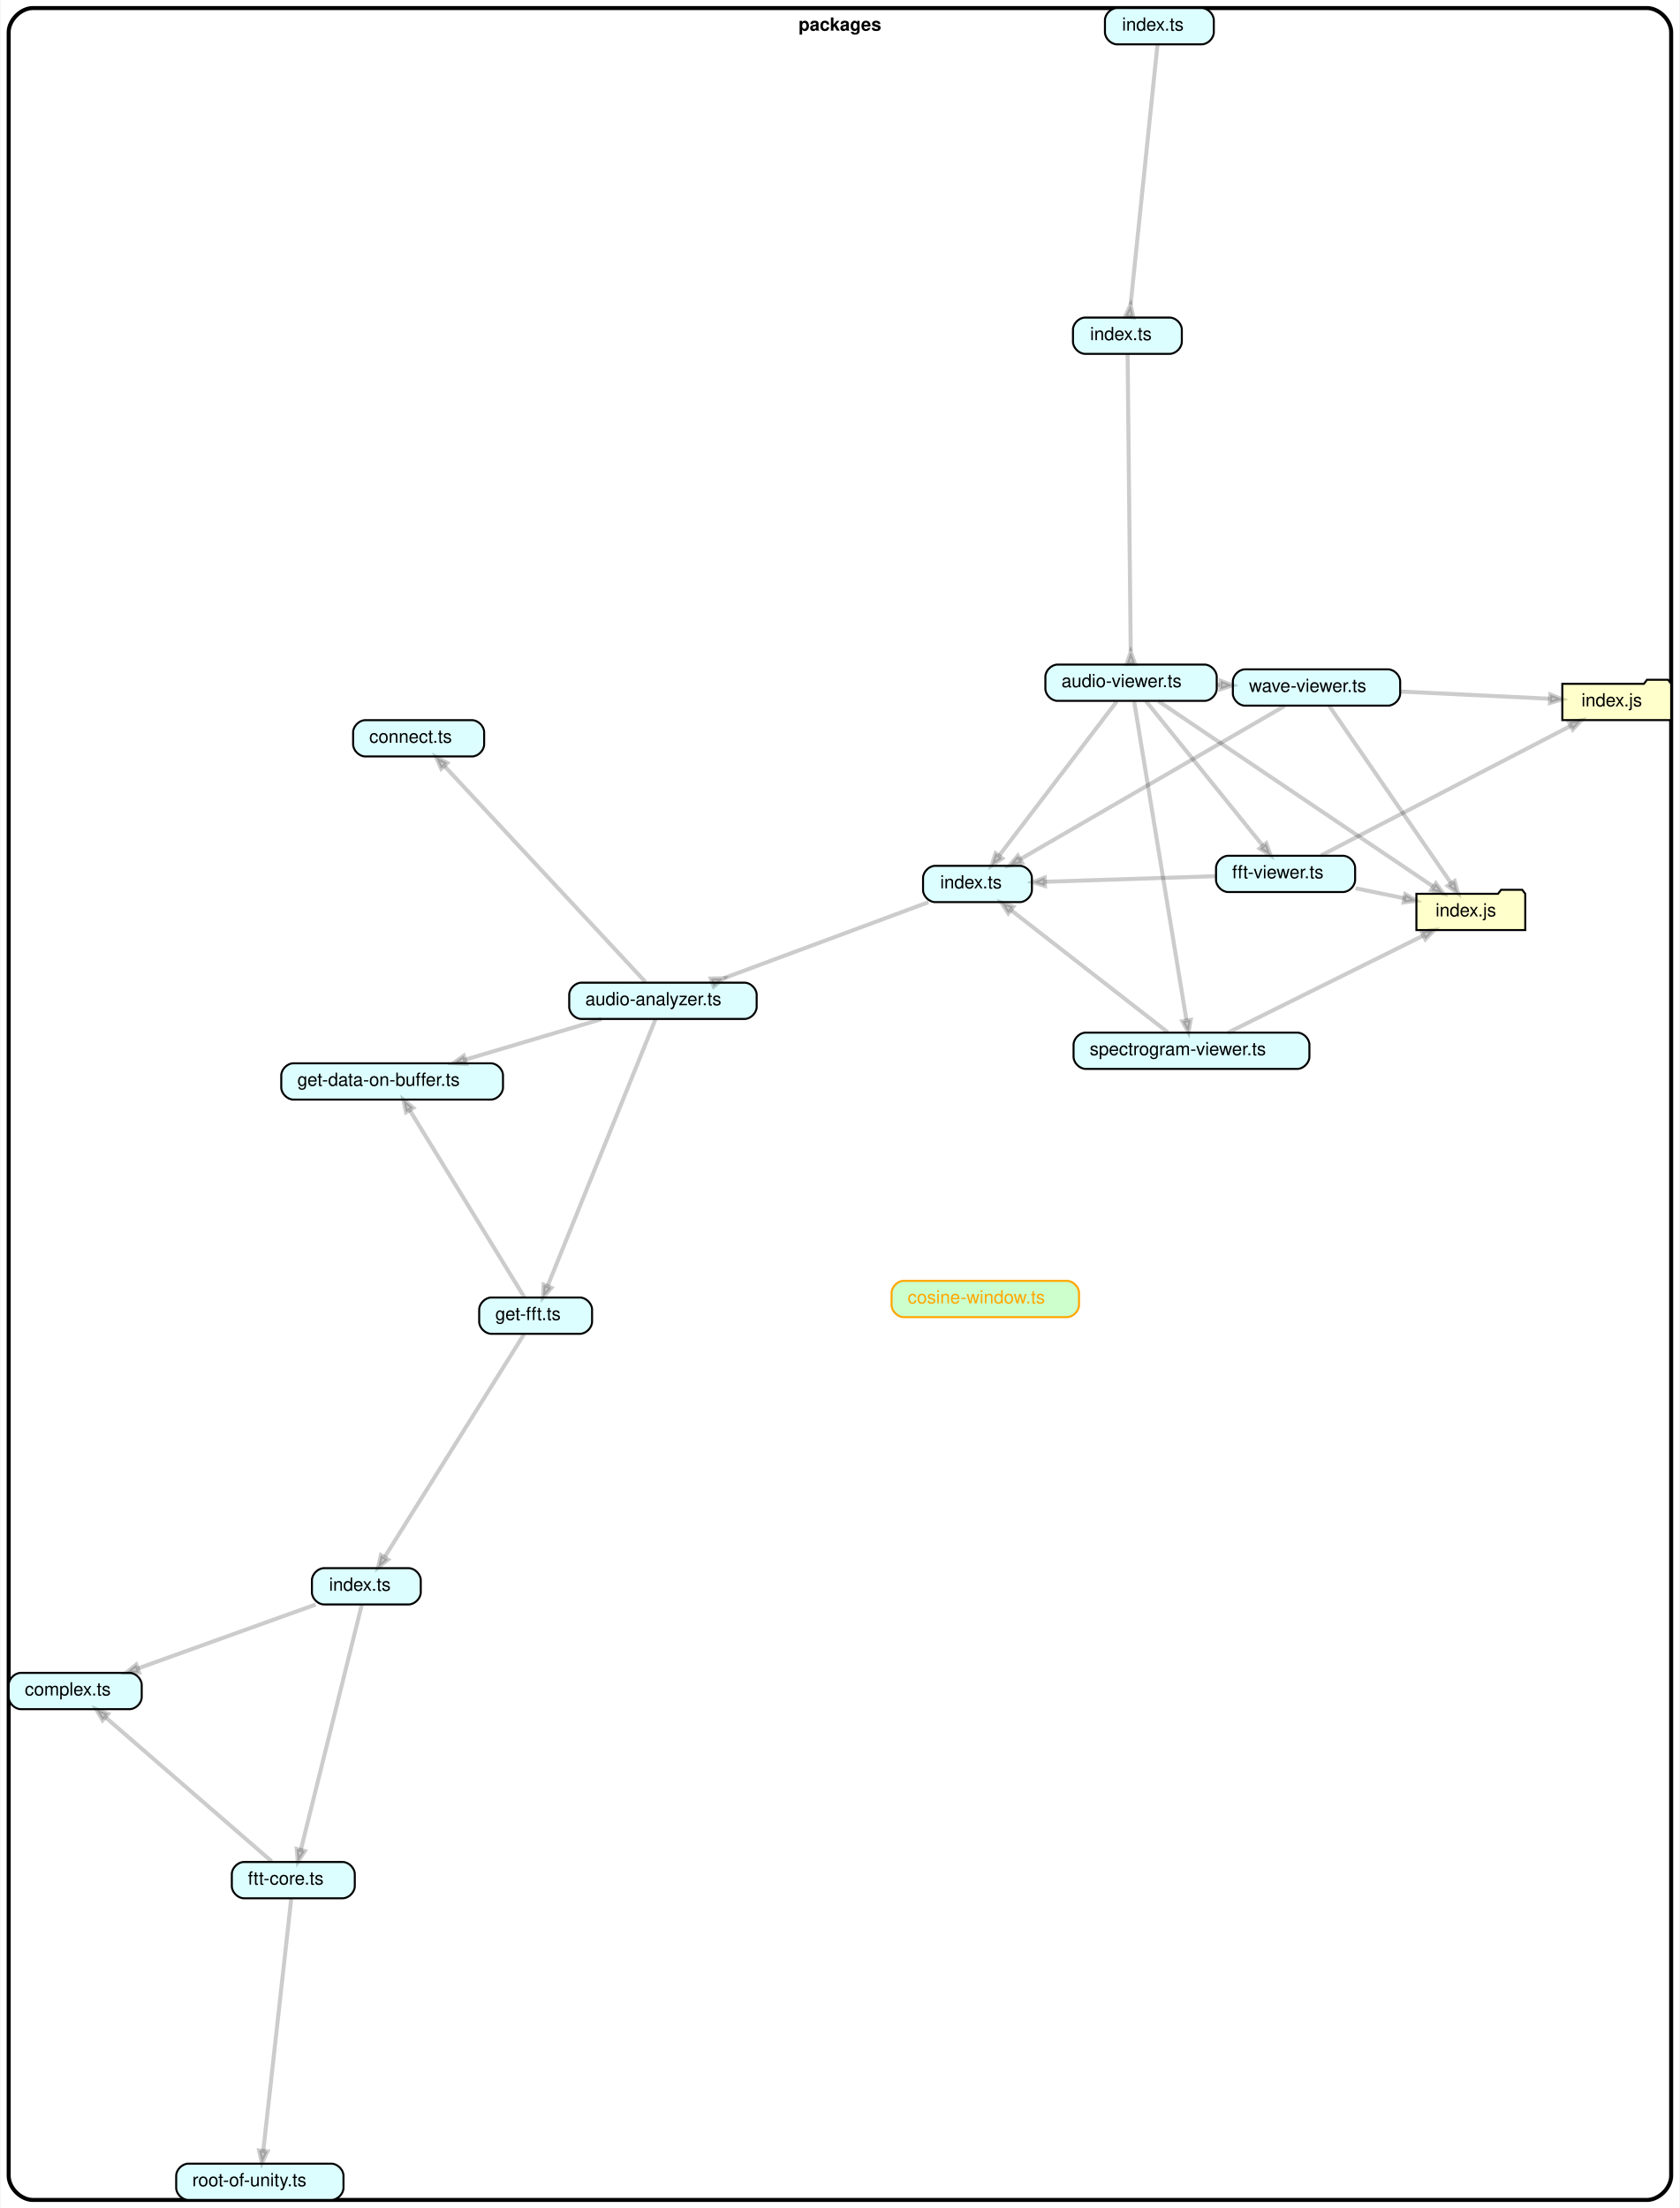
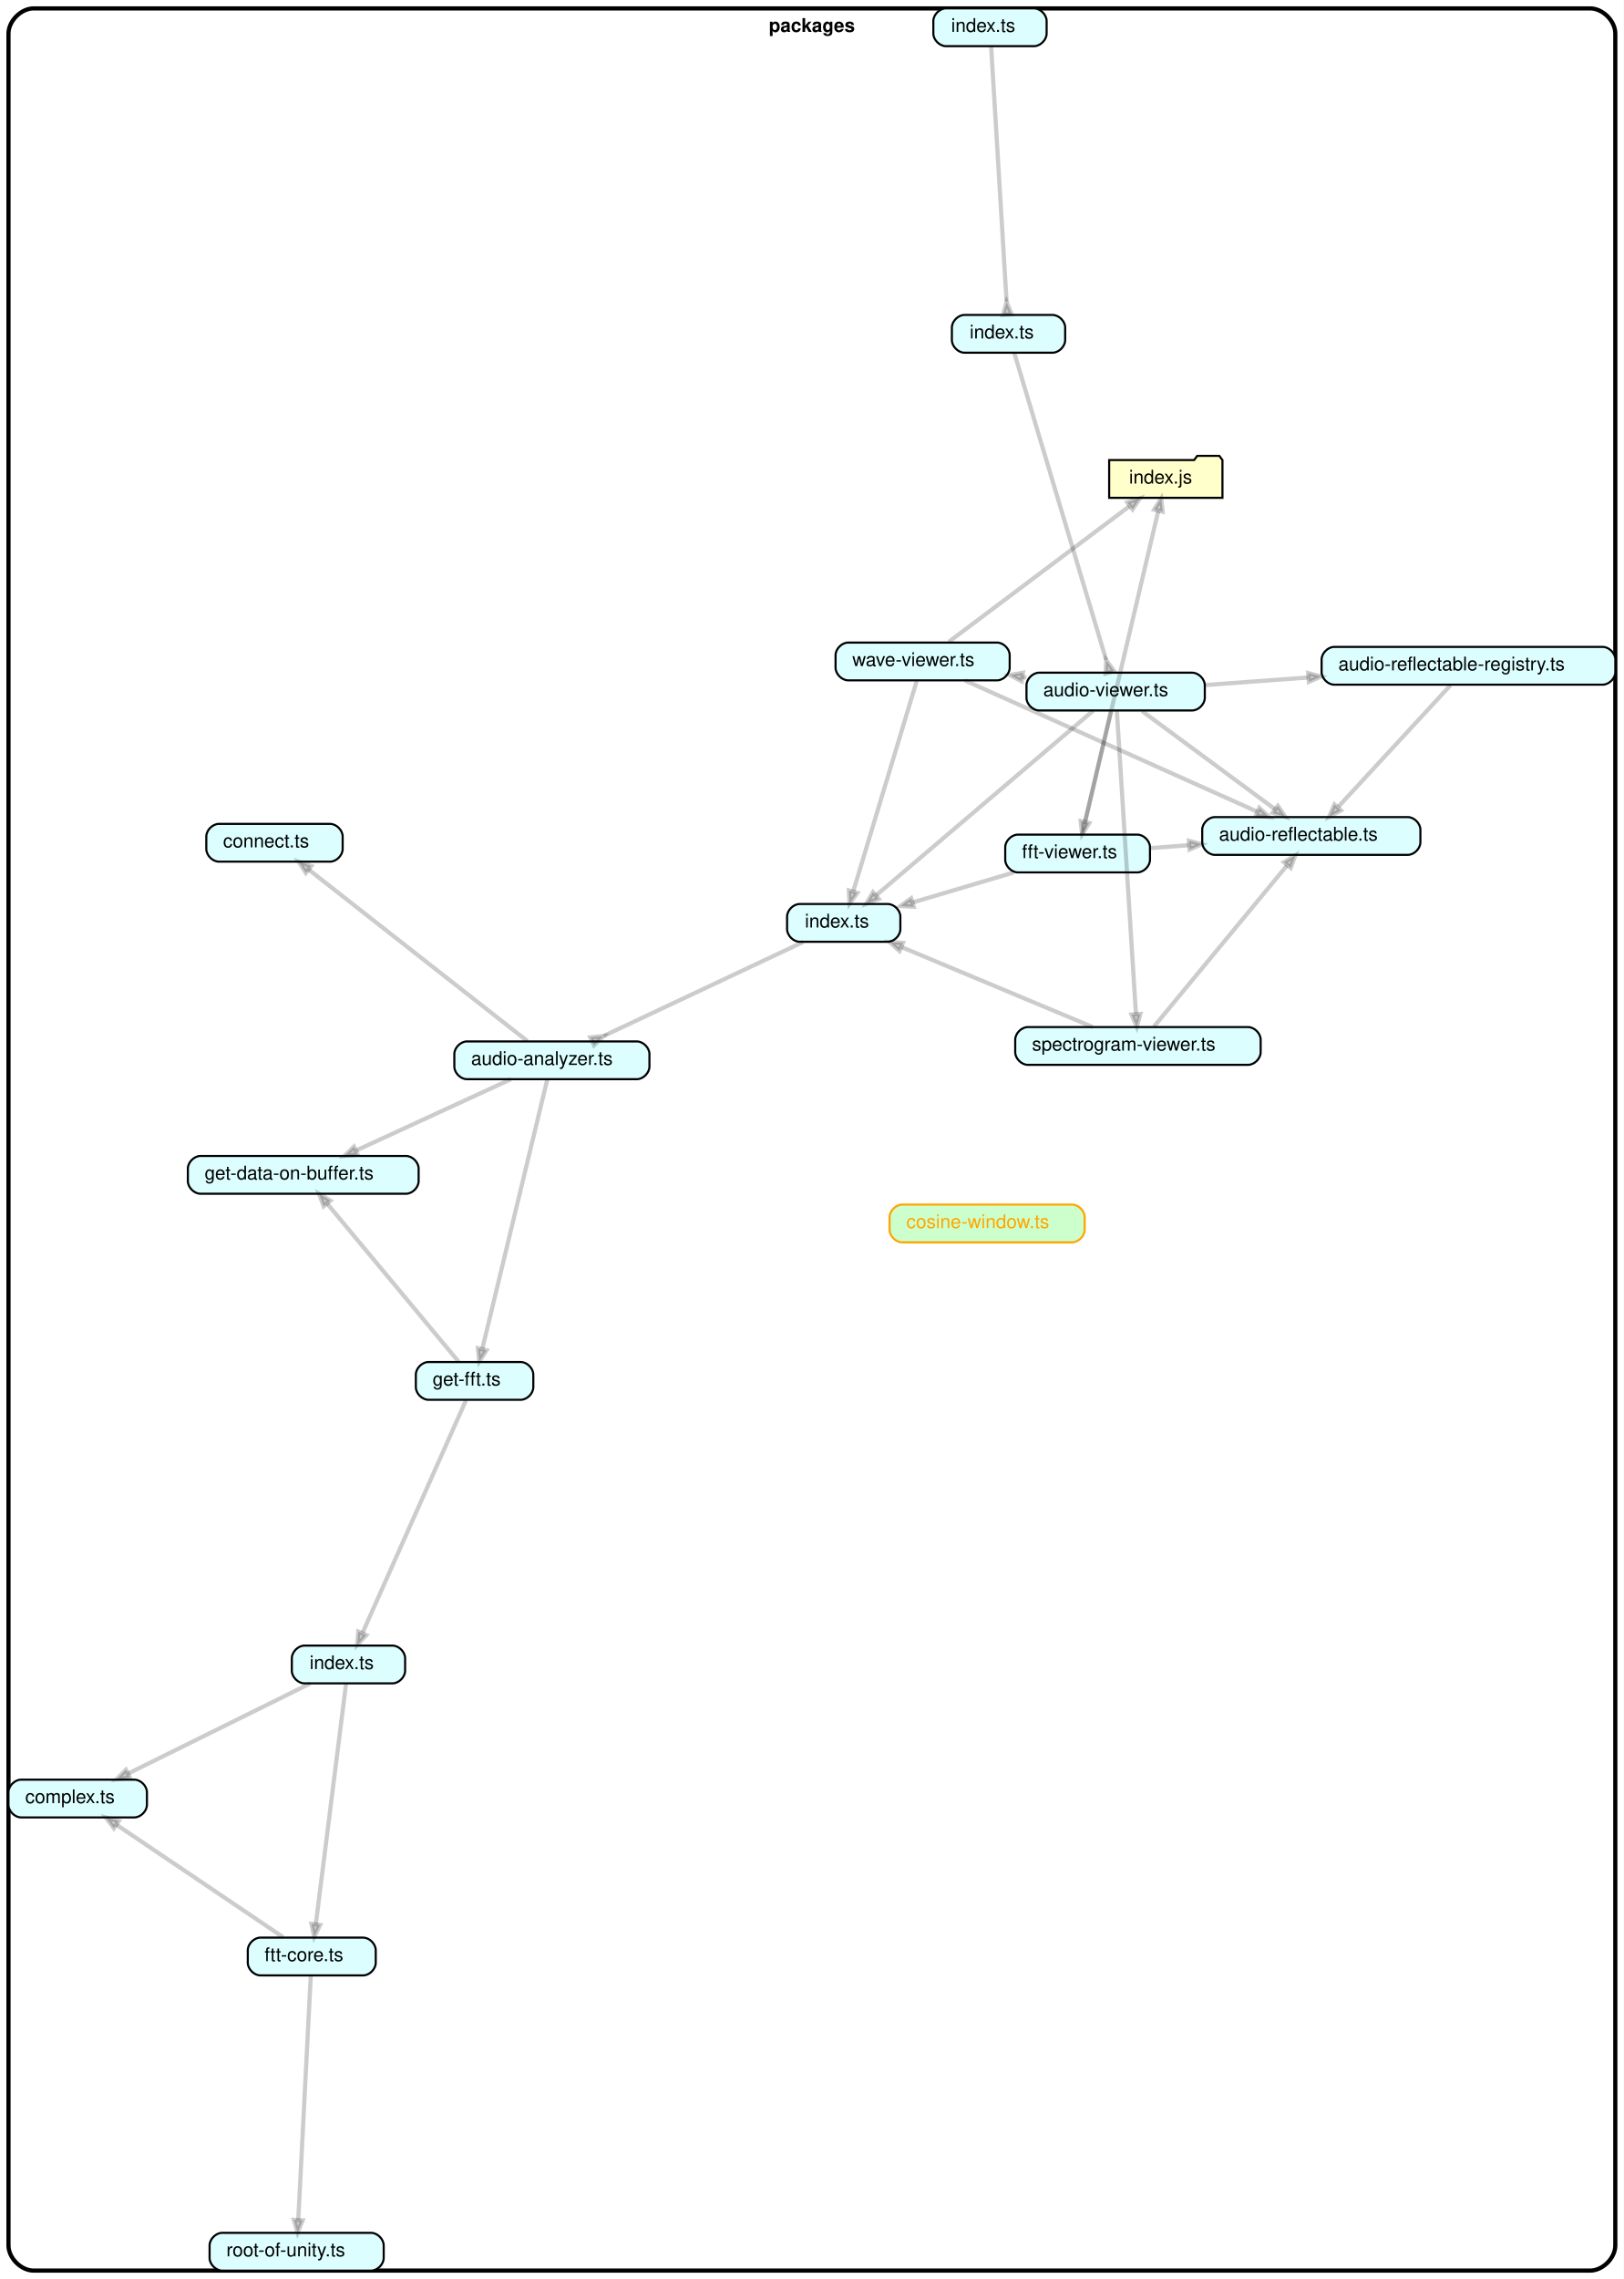
- <svg xmlns="http://www.w3.org/2000/svg" xmlns:xlink="http://www.w3.org/1999/xlink" width="833pt" height="1095pt" viewBox="0.00 0.00 832.76 1095.49">
-   <g id="graph0" class="graph" transform="scale(1 1) rotate(0) translate(4 1091.49)">
-     <polygon fill="white" stroke="transparent" points="-4,4 -4,-1091.49 828.76,-1091.49 828.76,4 -4,4" />
+ <svg xmlns="http://www.w3.org/2000/svg" xmlns:xlink="http://www.w3.org/1999/xlink" width="774pt" height="1086pt" viewBox="0.00 0.00 773.94 1086.03">
+   <g id="graph0" class="graph" transform="scale(1 1) rotate(0) translate(4 1082.03)">
+     <polygon fill="white" stroke="transparent" points="-4,4 -4,-1082.03 769.94,-1082.03 769.94,4 -4,4" />
    <g id="clust1" class="cluster">
-       <path fill="#ffffff" stroke="black" stroke-width="2" d="M12,0C12,0 812.76,0 812.76,0 818.76,0 824.76,-6 824.76,-12 824.76,-12 824.76,-1075.49 824.76,-1075.49 824.76,-1081.49 818.76,-1087.49 812.76,-1087.49 812.76,-1087.49 12,-1087.49 12,-1087.49 6,-1087.49 0,-1081.49 0,-1075.49 0,-1075.49 0,-12 0,-12 0,-6 6,0 12,0" />
-       <text text-anchor="middle" x="412.38" y="-1076.29" font-family="Helvetica,sans-Serif" font-weight="bold" font-size="9.00">packages</text>
+       <path fill="#ffffff" stroke="black" stroke-width="2" d="M12,0C12,0 753.94,0 753.94,0 759.94,0 765.94,-6 765.94,-12 765.94,-12 765.94,-1066.03 765.94,-1066.03 765.94,-1072.03 759.94,-1078.03 753.94,-1078.03 753.94,-1078.03 12,-1078.03 12,-1078.03 6,-1078.03 0,-1072.03 0,-1066.03 0,-1066.03 0,-12 0,-12 0,-6 6,0 12,0" />
+       <text text-anchor="middle" x="382.97" y="-1066.83" font-family="Helvetica,sans-Serif" font-weight="bold" font-size="9.00">packages</text>
    </g>
    <g id="node1" class="node">
      <g id="a_node1">
        <a xlink:href="packages/UI/spectrogram/index.ts" xlink:title="index.ts">
-           <path fill="#ddfeff" stroke="black" d="M591.86,-1087.49C591.86,-1087.49 549.86,-1087.49 549.86,-1087.49 546.86,-1087.49 543.86,-1084.49 543.86,-1081.49 543.86,-1081.49 543.86,-1075.49 543.86,-1075.49 543.86,-1072.49 546.86,-1069.49 549.86,-1069.49 549.86,-1069.49 591.86,-1069.49 591.86,-1069.49 594.86,-1069.49 597.86,-1072.49 597.86,-1075.49 597.86,-1075.49 597.86,-1081.49 597.86,-1081.49 597.86,-1084.49 594.86,-1087.49 591.86,-1087.49" />
-           <text text-anchor="start" x="552.36" y="-1076.29" font-family="Helvetica,sans-Serif" font-size="9.00">index.ts</text>
+           <path fill="#ddfeff" stroke="black" d="M488.86,-1078.03C488.86,-1078.03 446.86,-1078.03 446.86,-1078.03 443.86,-1078.03 440.86,-1075.03 440.86,-1072.03 440.86,-1072.03 440.86,-1066.03 440.86,-1066.03 440.86,-1063.03 443.86,-1060.03 446.86,-1060.03 446.86,-1060.03 488.86,-1060.03 488.86,-1060.03 491.86,-1060.03 494.86,-1063.03 494.86,-1066.03 494.86,-1066.03 494.86,-1072.03 494.86,-1072.03 494.86,-1075.03 491.86,-1078.03 488.86,-1078.03" />
+           <text text-anchor="start" x="449.36" y="-1066.83" font-family="Helvetica,sans-Serif" font-size="9.00">index.ts</text>
        </a>
      </g>
    </g>
    <g id="node2" class="node">
      <g id="a_node2">
        <a xlink:href="packages/UI/spectrogram/src/index.ts" xlink:title="index.ts">
-           <path fill="#ddfeff" stroke="black" d="M576,-933.93C576,-933.93 534,-933.93 534,-933.93 531,-933.93 528,-930.93 528,-927.93 528,-927.93 528,-921.93 528,-921.93 528,-918.93 531,-915.93 534,-915.93 534,-915.93 576,-915.93 576,-915.93 579,-915.93 582,-918.93 582,-921.93 582,-921.93 582,-927.93 582,-927.93 582,-930.93 579,-933.93 576,-933.93" />
-           <text text-anchor="start" x="536.5" y="-922.73" font-family="Helvetica,sans-Serif" font-size="9.00">index.ts</text>
+           <path fill="#ddfeff" stroke="black" d="M497.7,-931.95C497.7,-931.95 455.7,-931.95 455.7,-931.95 452.7,-931.95 449.7,-928.95 449.7,-925.95 449.7,-925.95 449.7,-919.95 449.7,-919.95 449.7,-916.95 452.7,-913.95 455.7,-913.95 455.7,-913.95 497.7,-913.95 497.7,-913.95 500.7,-913.95 503.7,-916.95 503.7,-919.95 503.7,-919.95 503.7,-925.95 503.7,-925.95 503.7,-928.95 500.7,-931.95 497.7,-931.95" />
+           <text text-anchor="start" x="458.2" y="-920.75" font-family="Helvetica,sans-Serif" font-size="9.00">index.ts</text>
        </a>
      </g>
    </g>
    <g id="edge1" class="edge">
-       <path fill="none" stroke="#000000" stroke-width="2" stroke-opacity="0.2" d="M569.92,-1069.35C567.29,-1043.91 559.87,-972.11 556.59,-940.35" />
-       <polygon fill="#000000" fill-opacity="0.2" stroke="#000000" stroke-width="2" stroke-opacity="0.2" points="558.05,-934 556.58,-940.19 553.87,-934.43 558.05,-934" />
+       <path fill="none" stroke="#000000" stroke-width="2" stroke-opacity="0.2" d="M468.41,-1059.89C469.89,-1035.5 473.94,-968.67 475.77,-938.31" />
+       <polygon fill="#000000" fill-opacity="0.2" stroke="#000000" stroke-width="2" stroke-opacity="0.2" points="478.25,-932.21 475.79,-938.08 474.05,-931.96 478.25,-932.21" />
    </g>
    <g id="node10" class="node">
      <g id="a_node10">
        <a xlink:href="packages/UI/spectrogram/src/audio-viewer.ts" xlink:title="audio-viewer.ts">
-           <path fill="#ddfeff" stroke="black" d="M593.31,-761.76C593.31,-761.76 520.31,-761.76 520.31,-761.76 517.31,-761.76 514.31,-758.76 514.31,-755.76 514.31,-755.76 514.31,-749.76 514.31,-749.76 514.31,-746.76 517.31,-743.76 520.31,-743.76 520.31,-743.76 593.31,-743.76 593.31,-743.76 596.31,-743.76 599.31,-746.76 599.31,-749.76 599.31,-749.76 599.31,-755.76 599.31,-755.76 599.31,-758.76 596.31,-761.76 593.31,-761.76" />
-           <text text-anchor="start" x="522.31" y="-750.56" font-family="Helvetica,sans-Serif" font-size="9.00">audio-viewer.ts</text>
-         </a>
-       </g>
-     </g>
-     <g id="edge16" class="edge">
-       <path fill="none" stroke="#000000" stroke-width="2" stroke-opacity="0.2" d="M555.1,-915.67C555.39,-887.64 556.28,-803.49 556.65,-768.4" />
-       <polygon fill="#000000" fill-opacity="0.2" stroke="#000000" stroke-width="2" stroke-opacity="0.2" points="558.82,-762.08 556.65,-768.06 554.62,-762.04 558.82,-762.08" />
+           <path fill="#ddfeff" stroke="black" d="M564.26,-761.47C564.26,-761.47 491.26,-761.47 491.26,-761.47 488.26,-761.47 485.26,-758.47 485.26,-755.47 485.26,-755.47 485.26,-749.47 485.26,-749.47 485.26,-746.47 488.26,-743.47 491.26,-743.47 491.26,-743.47 564.26,-743.47 564.26,-743.47 567.26,-743.47 570.26,-746.47 570.26,-749.47 570.26,-749.47 570.26,-755.47 570.26,-755.47 570.26,-758.47 567.26,-761.47 564.26,-761.47" />
+           <text text-anchor="start" x="493.26" y="-750.27" font-family="Helvetica,sans-Serif" font-size="9.00">audio-viewer.ts</text>
+         </a>
+       </g>
+     </g>
+     <g id="edge17" class="edge">
+       <path fill="none" stroke="#000000" stroke-width="2" stroke-opacity="0.2" d="M479.45,-913.79C487.79,-885.92 512.92,-802.01 523.25,-767.52" />
+       <polygon fill="#000000" fill-opacity="0.2" stroke="#000000" stroke-width="2" stroke-opacity="0.2" points="527.01,-762.28 523.28,-767.43 522.99,-761.08 527.01,-762.28" />
    </g>
    <g id="node3" class="node">
      <g id="a_node3">
        <a xlink:href="packages/UI/spectrogram/src/audio-analyzer/audio-analyzer.ts" xlink:title="audio-analyzer.ts">
-           <path fill="#ddfeff" stroke="black" d="M365.08,-603.94C365.08,-603.94 284.08,-603.94 284.08,-603.94 281.08,-603.94 278.08,-600.94 278.08,-597.94 278.08,-597.94 278.08,-591.94 278.08,-591.94 278.08,-588.94 281.08,-585.94 284.08,-585.94 284.08,-585.94 365.08,-585.94 365.08,-585.94 368.08,-585.94 371.08,-588.94 371.08,-591.94 371.08,-591.94 371.08,-597.94 371.08,-597.94 371.08,-600.94 368.08,-603.94 365.08,-603.94" />
-           <text text-anchor="start" x="286.08" y="-592.74" font-family="Helvetica,sans-Serif" font-size="9.00">audio-analyzer.ts</text>
+           <path fill="#ddfeff" stroke="black" d="M299.53,-585.75C299.53,-585.75 218.53,-585.75 218.53,-585.75 215.53,-585.75 212.53,-582.75 212.53,-579.75 212.53,-579.75 212.53,-573.75 212.53,-573.75 212.53,-570.75 215.53,-567.75 218.53,-567.75 218.53,-567.75 299.53,-567.75 299.53,-567.75 302.53,-567.75 305.53,-570.75 305.53,-573.75 305.53,-573.75 305.53,-579.75 305.53,-579.75 305.53,-582.75 302.53,-585.75 299.53,-585.75" />
+           <text text-anchor="start" x="220.53" y="-574.55" font-family="Helvetica,sans-Serif" font-size="9.00">audio-analyzer.ts</text>
        </a>
      </g>
    </g>
    <g id="node4" class="node">
      <g id="a_node4">
        <a xlink:href="packages/UI/spectrogram/src/audio-analyzer/connect.ts" xlink:title="connect.ts">
-           <path fill="#ddfeff" stroke="black" d="M229.88,-734.18C229.88,-734.18 176.88,-734.18 176.88,-734.18 173.88,-734.18 170.88,-731.18 170.88,-728.18 170.88,-728.18 170.88,-722.18 170.88,-722.18 170.88,-719.18 173.88,-716.18 176.88,-716.18 176.88,-716.18 229.88,-716.18 229.88,-716.18 232.88,-716.18 235.88,-719.18 235.88,-722.18 235.88,-722.18 235.88,-728.18 235.88,-728.18 235.88,-731.18 232.88,-734.18 229.88,-734.18" />
-           <text text-anchor="start" x="178.88" y="-722.98" font-family="Helvetica,sans-Serif" font-size="9.00">connect.ts</text>
+           <path fill="#ddfeff" stroke="black" d="M153.3,-689.42C153.3,-689.42 100.3,-689.42 100.3,-689.42 97.3,-689.42 94.3,-686.42 94.3,-683.42 94.3,-683.42 94.3,-677.42 94.3,-677.42 94.3,-674.42 97.3,-671.42 100.3,-671.42 100.3,-671.42 153.3,-671.42 153.3,-671.42 156.3,-671.42 159.3,-674.42 159.3,-677.42 159.3,-677.42 159.3,-683.42 159.3,-683.42 159.3,-686.42 156.3,-689.42 153.3,-689.42" />
+           <text text-anchor="start" x="102.3" y="-678.22" font-family="Helvetica,sans-Serif" font-size="9.00">connect.ts</text>
        </a>
      </g>
    </g>
    <g id="edge2" class="edge">
-       <path fill="none" stroke="#000000" stroke-width="2" stroke-opacity="0.2" d="M315.87,-604.31C294.81,-626.93 241.11,-684.64 216.3,-711.3" />
-       <polygon fill="#000000" fill-opacity="0.2" stroke="#000000" stroke-width="2" stroke-opacity="0.2" points="214.57,-710.08 212.02,-715.9 217.64,-712.94 214.57,-710.08" />
+       <path fill="none" stroke="#000000" stroke-width="2" stroke-opacity="0.2" d="M247.3,-585.95C223.61,-604.51 170.06,-646.5 143.04,-667.69" />
+       <polygon fill="#000000" fill-opacity="0.2" stroke="#000000" stroke-width="2" stroke-opacity="0.2" points="141.74,-666.04 138.32,-671.39 144.34,-669.34 141.74,-666.04" />
    </g>
    <g id="node5" class="node">
      <g id="a_node5">
        <a xlink:href="packages/UI/spectrogram/src/audio-analyzer/get-data-on-buffer.ts" xlink:title="get-data-on-buffer.ts">
-           <path fill="#ddfeff" stroke="black" d="M239.23,-563.94C239.23,-563.94 141.23,-563.94 141.23,-563.94 138.23,-563.94 135.23,-560.94 135.23,-557.94 135.23,-557.94 135.23,-551.94 135.23,-551.94 135.23,-548.94 138.23,-545.94 141.23,-545.94 141.23,-545.94 239.23,-545.94 239.23,-545.94 242.23,-545.94 245.23,-548.94 245.23,-551.94 245.23,-551.94 245.23,-557.94 245.23,-557.94 245.23,-560.94 242.23,-563.94 239.23,-563.94" />
-           <text text-anchor="start" x="143.23" y="-552.74" font-family="Helvetica,sans-Serif" font-size="9.00">get-data-on-buffer.ts</text>
+           <path fill="#ddfeff" stroke="black" d="M189.51,-531.17C189.51,-531.17 91.51,-531.17 91.51,-531.17 88.51,-531.17 85.51,-528.17 85.51,-525.17 85.51,-525.17 85.51,-519.17 85.51,-519.17 85.51,-516.17 88.51,-513.17 91.51,-513.17 91.51,-513.17 189.51,-513.17 189.51,-513.17 192.51,-513.17 195.51,-516.17 195.51,-519.17 195.51,-519.17 195.51,-525.17 195.51,-525.17 195.51,-528.17 192.51,-531.17 189.51,-531.17" />
+           <text text-anchor="start" x="93.51" y="-519.97" font-family="Helvetica,sans-Serif" font-size="9.00">get-data-on-buffer.ts</text>
        </a>
      </g>
    </g>
    <g id="edge3" class="edge">
-       <path fill="none" stroke="#000000" stroke-width="2" stroke-opacity="0.2" d="M294.1,-585.86C274,-579.88 247.58,-572.01 226.41,-565.71" />
-       <polygon fill="#000000" fill-opacity="0.2" stroke="#000000" stroke-width="2" stroke-opacity="0.2" points="226.94,-563.68 220.59,-563.98 225.74,-567.7 226.94,-563.68" />
+       <path fill="none" stroke="#000000" stroke-width="2" stroke-opacity="0.2" d="M239.46,-567.73C219.3,-558.45 187.8,-543.95 165.77,-533.8" />
+       <polygon fill="#000000" fill-opacity="0.2" stroke="#000000" stroke-width="2" stroke-opacity="0.2" points="166.44,-531.8 160.11,-531.2 164.68,-535.61 166.44,-531.8" />
    </g>
    <g id="node6" class="node">
      <g id="a_node6">
        <a xlink:href="packages/UI/spectrogram/src/audio-analyzer/get-fft.ts" xlink:title="get-fft.ts">
-           <path fill="#ddfeff" stroke="black" d="M283.42,-447.73C283.42,-447.73 239.42,-447.73 239.42,-447.73 236.42,-447.73 233.42,-444.73 233.42,-441.73 233.42,-441.73 233.42,-435.73 233.42,-435.73 233.42,-432.73 236.42,-429.73 239.42,-429.73 239.42,-429.73 283.42,-429.73 283.42,-429.73 286.42,-429.73 289.42,-432.73 289.42,-435.73 289.42,-435.73 289.42,-441.73 289.42,-441.73 289.42,-444.73 286.42,-447.73 283.42,-447.73" />
-           <text text-anchor="start" x="241.42" y="-436.53" font-family="Helvetica,sans-Serif" font-size="9.00">get-fft.ts</text>
+           <path fill="#ddfeff" stroke="black" d="M244.18,-432.98C244.18,-432.98 200.18,-432.98 200.18,-432.98 197.18,-432.98 194.18,-429.98 194.18,-426.98 194.18,-426.98 194.18,-420.98 194.18,-420.98 194.18,-417.98 197.18,-414.98 200.18,-414.98 200.18,-414.98 244.18,-414.98 244.18,-414.98 247.18,-414.98 250.18,-417.98 250.18,-420.98 250.18,-420.98 250.18,-426.98 250.18,-426.98 250.18,-429.98 247.18,-432.98 244.18,-432.98" />
+           <text text-anchor="start" x="202.18" y="-421.78" font-family="Helvetica,sans-Serif" font-size="9.00">get-fft.ts</text>
        </a>
      </g>
    </g>
    <g id="edge4" class="edge">
-       <path fill="none" stroke="#000000" stroke-width="2" stroke-opacity="0.2" d="M320.82,-585.64C310.26,-559.53 280.3,-485.41 267.42,-453.57" />
-       <polygon fill="#000000" fill-opacity="0.2" stroke="#000000" stroke-width="2" stroke-opacity="0.2" points="269.28,-452.56 265.08,-447.79 265.39,-454.14 269.28,-452.56" />
+       <path fill="none" stroke="#000000" stroke-width="2" stroke-opacity="0.2" d="M256.84,-567.65C250.73,-542.34 233.5,-470.91 225.88,-439.33" />
+       <polygon fill="#000000" fill-opacity="0.2" stroke="#000000" stroke-width="2" stroke-opacity="0.2" points="227.86,-438.56 224.41,-433.22 223.77,-439.55 227.86,-438.56" />
    </g>
    <g id="edge5" class="edge">
-       <path fill="none" stroke="#000000" stroke-width="2" stroke-opacity="0.2" d="M255.84,-447.85C243.51,-467.96 213.92,-516.26 199.06,-540.52" />
-       <polygon fill="#000000" fill-opacity="0.2" stroke="#000000" stroke-width="2" stroke-opacity="0.2" points="197.13,-539.65 195.79,-545.86 200.71,-541.84 197.13,-539.65" />
+       <path fill="none" stroke="#000000" stroke-width="2" stroke-opacity="0.2" d="M214.64,-433.04C200.3,-450.29 169,-487.92 152.02,-508.33" />
+       <polygon fill="#000000" fill-opacity="0.2" stroke="#000000" stroke-width="2" stroke-opacity="0.2" points="150.25,-507.18 148.03,-513.13 153.48,-509.86 150.25,-507.18" />
    </g>
    <g id="node8" class="node">
      <g id="a_node8">
        <a xlink:href="packages/util/math/fft/array/index.ts" xlink:title="index.ts">
-           <path fill="#ddfeff" stroke="black" d="M198.44,-313.45C198.44,-313.45 156.44,-313.45 156.44,-313.45 153.44,-313.45 150.44,-310.45 150.44,-307.45 150.44,-307.45 150.44,-301.45 150.44,-301.45 150.44,-298.45 153.44,-295.45 156.44,-295.45 156.44,-295.45 198.44,-295.45 198.44,-295.45 201.44,-295.45 204.44,-298.45 204.44,-301.45 204.44,-301.45 204.44,-307.45 204.44,-307.45 204.44,-310.45 201.44,-313.45 198.44,-313.45" />
-           <text text-anchor="start" x="158.94" y="-302.25" font-family="Helvetica,sans-Serif" font-size="9.00">index.ts</text>
+           <path fill="#ddfeff" stroke="black" d="M183.07,-297.84C183.07,-297.84 141.07,-297.84 141.07,-297.84 138.07,-297.84 135.07,-294.84 135.07,-291.84 135.07,-291.84 135.07,-285.84 135.07,-285.84 135.07,-282.84 138.07,-279.84 141.07,-279.84 141.07,-279.84 183.07,-279.84 183.07,-279.84 186.07,-279.84 189.07,-282.84 189.07,-285.84 189.07,-285.84 189.07,-291.84 189.07,-291.84 189.07,-294.84 186.07,-297.84 183.07,-297.84" />
+           <text text-anchor="start" x="143.57" y="-286.64" font-family="Helvetica,sans-Serif" font-size="9.00">index.ts</text>
        </a>
      </g>
    </g>
    <g id="edge6" class="edge">
-       <path fill="none" stroke="#000000" stroke-width="2" stroke-opacity="0.2" d="M255.65,-429.5C241.33,-406.6 204.06,-347.01 186.65,-319.17" />
-       <polygon fill="#000000" fill-opacity="0.2" stroke="#000000" stroke-width="2" stroke-opacity="0.2" points="188.22,-317.71 183.26,-313.74 184.66,-319.94 188.22,-317.71" />
+       <path fill="none" stroke="#000000" stroke-width="2" stroke-opacity="0.2" d="M218.05,-414.69C207.84,-391.74 181.34,-332.17 168.82,-304.01" />
+       <polygon fill="#000000" fill-opacity="0.2" stroke="#000000" stroke-width="2" stroke-opacity="0.2" points="170.59,-302.82 166.23,-298.19 166.75,-304.53 170.59,-302.82" />
    </g>
    <g id="node7" class="node">
      <g id="a_node7">
        <a xlink:href="packages/UI/spectrogram/src/audio-analyzer/cosine-window.ts" xlink:title="no-orphans">
-           <path fill="#ccffcc" stroke="orange" d="M525,-456C525,-456 444,-456 444,-456 441,-456 438,-453 438,-450 438,-450 438,-444 438,-444 438,-441 441,-438 444,-438 444,-438 525,-438 525,-438 528,-438 531,-441 531,-444 531,-444 531,-450 531,-450 531,-453 528,-456 525,-456" />
-           <text text-anchor="start" x="446" y="-444.8" font-family="Helvetica,sans-Serif" font-size="9.00" fill="orange">cosine-window.ts</text>
-         </a>
-       </g>
-     </g>
-     <g id="node16" class="node">
-       <g id="a_node16">
-         <a xlink:href="packages/util/math/fft/array/complex.ts" xlink:title="complex.ts">
-           <path fill="#ddfeff" stroke="black" d="M60,-261.5C60,-261.5 6,-261.5 6,-261.5 3,-261.5 0,-258.5 0,-255.5 0,-255.5 0,-249.5 0,-249.5 0,-246.5 3,-243.5 6,-243.5 6,-243.5 60,-243.5 60,-243.5 63,-243.5 66,-246.5 66,-249.5 66,-249.5 66,-255.5 66,-255.5 66,-258.5 63,-261.5 60,-261.5" />
-           <text text-anchor="start" x="8" y="-250.3" font-family="Helvetica,sans-Serif" font-size="9.00">complex.ts</text>
-         </a>
-       </g>
-     </g>
-     <g id="edge24" class="edge">
-       <path fill="none" stroke="#000000" stroke-width="2" stroke-opacity="0.2" d="M152.28,-295.4C127.79,-286.59 90.49,-273.18 64.14,-263.7" />
-       <polygon fill="#000000" fill-opacity="0.2" stroke="#000000" stroke-width="2" stroke-opacity="0.2" points="64.71,-261.67 58.36,-261.62 63.29,-265.63 64.71,-261.67" />
+           <path fill="#ccffcc" stroke="orange" d="M507,-508C507,-508 426,-508 426,-508 423,-508 420,-505 420,-502 420,-502 420,-496 420,-496 420,-493 423,-490 426,-490 426,-490 507,-490 507,-490 510,-490 513,-493 513,-496 513,-496 513,-502 513,-502 513,-505 510,-508 507,-508" />
+           <text text-anchor="start" x="428" y="-496.8" font-family="Helvetica,sans-Serif" font-size="9.00" fill="orange">cosine-window.ts</text>
+         </a>
+       </g>
    </g>
    <g id="node17" class="node">
      <g id="a_node17">
+         <a xlink:href="packages/util/math/fft/array/complex.ts" xlink:title="complex.ts">
+           <path fill="#ddfeff" stroke="black" d="M60,-233.96C60,-233.96 6,-233.96 6,-233.96 3,-233.96 0,-230.96 0,-227.96 0,-227.96 0,-221.96 0,-221.96 0,-218.96 3,-215.96 6,-215.96 6,-215.96 60,-215.96 60,-215.96 63,-215.96 66,-218.96 66,-221.96 66,-221.96 66,-227.96 66,-227.96 66,-230.96 63,-233.96 60,-233.96" />
+           <text text-anchor="start" x="8" y="-222.76" font-family="Helvetica,sans-Serif" font-size="9.00">complex.ts</text>
+         </a>
+       </g>
+     </g>
+     <g id="edge26" class="edge">
+       <path fill="none" stroke="#000000" stroke-width="2" stroke-opacity="0.2" d="M143.85,-279.82C121.11,-268.57 82.15,-249.29 57,-236.84" />
+       <polygon fill="#000000" fill-opacity="0.2" stroke="#000000" stroke-width="2" stroke-opacity="0.2" points="57.85,-234.92 51.54,-234.14 55.99,-238.68 57.85,-234.92" />
+     </g>
+     <g id="node18" class="node">
+       <g id="a_node18">
        <a xlink:href="packages/util/math/fft/array/ftt-core.ts" xlink:title="ftt-core.ts">
-           <path fill="#ddfeff" stroke="black" d="M165.7,-167.67C165.7,-167.67 116.7,-167.67 116.7,-167.67 113.7,-167.67 110.7,-164.67 110.7,-161.67 110.7,-161.67 110.7,-155.67 110.7,-155.67 110.7,-152.67 113.7,-149.67 116.7,-149.67 116.7,-149.67 165.7,-149.67 165.7,-149.67 168.7,-149.67 171.7,-152.67 171.7,-155.67 171.7,-155.67 171.7,-161.67 171.7,-161.67 171.7,-164.67 168.7,-167.67 165.7,-167.67" />
-           <text text-anchor="start" x="118.7" y="-156.47" font-family="Helvetica,sans-Serif" font-size="9.00">ftt-core.ts</text>
-         </a>
-       </g>
-     </g>
-     <g id="edge25" class="edge">
-       <path fill="none" stroke="#000000" stroke-width="2" stroke-opacity="0.2" d="M175.18,-295.33C169.1,-270.89 152.4,-203.73 144.92,-173.62" />
-       <polygon fill="#000000" fill-opacity="0.2" stroke="#000000" stroke-width="2" stroke-opacity="0.2" points="146.95,-173.11 143.47,-167.79 142.88,-174.12 146.95,-173.11" />
+           <path fill="#ddfeff" stroke="black" d="M169.07,-158.68C169.07,-158.68 120.07,-158.68 120.07,-158.68 117.07,-158.68 114.07,-155.68 114.07,-152.68 114.07,-152.68 114.07,-146.68 114.07,-146.68 114.07,-143.68 117.07,-140.68 120.07,-140.68 120.07,-140.68 169.07,-140.68 169.07,-140.68 172.07,-140.68 175.07,-143.68 175.07,-146.68 175.07,-146.68 175.07,-152.68 175.07,-152.68 175.07,-155.68 172.07,-158.68 169.07,-158.68" />
+           <text text-anchor="start" x="122.07" y="-147.48" font-family="Helvetica,sans-Serif" font-size="9.00">ftt-core.ts</text>
+         </a>
+       </g>
+     </g>
+     <g id="edge27" class="edge">
+       <path fill="none" stroke="#000000" stroke-width="2" stroke-opacity="0.2" d="M160.92,-279.71C157.98,-256.32 150.15,-194.07 146.49,-165.02" />
+       <polygon fill="#000000" fill-opacity="0.2" stroke="#000000" stroke-width="2" stroke-opacity="0.2" points="148.57,-164.72 145.74,-159.03 144.41,-165.24 148.57,-164.72" />
    </g>
    <g id="node9" class="node">
      <g id="a_node9">
        <a xlink:href="packages/UI/spectrogram/src/audio-analyzer/index.ts" xlink:title="index.ts">
-           <path fill="#ddfeff" stroke="black" d="M501.62,-661.91C501.62,-661.91 459.62,-661.91 459.62,-661.91 456.62,-661.91 453.62,-658.91 453.62,-655.91 453.62,-655.91 453.62,-649.91 453.62,-649.91 453.62,-646.91 456.62,-643.91 459.62,-643.91 459.62,-643.91 501.62,-643.91 501.62,-643.91 504.62,-643.91 507.62,-646.91 507.62,-649.91 507.62,-649.91 507.62,-655.91 507.62,-655.91 507.62,-658.91 504.62,-661.91 501.62,-661.91" />
-           <text text-anchor="start" x="462.12" y="-650.71" font-family="Helvetica,sans-Serif" font-size="9.00">index.ts</text>
+           <path fill="#ddfeff" stroke="black" d="M419.14,-651.24C419.14,-651.24 377.14,-651.24 377.14,-651.24 374.14,-651.24 371.14,-648.24 371.14,-645.24 371.14,-645.24 371.14,-639.24 371.14,-639.24 371.14,-636.24 374.14,-633.24 377.14,-633.24 377.14,-633.24 419.14,-633.24 419.14,-633.24 422.14,-633.24 425.14,-636.24 425.14,-639.24 425.14,-639.24 425.14,-645.24 425.14,-645.24 425.14,-648.24 422.14,-651.24 419.14,-651.24" />
+           <text text-anchor="start" x="379.64" y="-640.04" font-family="Helvetica,sans-Serif" font-size="9.00">index.ts</text>
        </a>
      </g>
    </g>
    <g id="edge7" class="edge">
-       <path fill="none" stroke="#000000" stroke-width="2" stroke-opacity="0.2" d="M456.24,-643.85C428.84,-633.67 384.33,-617.14 354.75,-606.15" />
-       <polygon fill="#000000" fill-opacity="0.2" stroke="#000000" stroke-width="2" stroke-opacity="0.2" points="349.78,-602.06 354.67,-606.12 348.32,-606 349.78,-602.06" />
+       <path fill="none" stroke="#000000" stroke-width="2" stroke-opacity="0.2" d="M378.8,-633.13C353.99,-621.45 310.92,-601.17 283.75,-588.38" />
+       <polygon fill="#000000" fill-opacity="0.2" stroke="#000000" stroke-width="2" stroke-opacity="0.2" points="279.1,-583.87 283.64,-588.33 277.32,-587.67 279.1,-583.87" />
    </g>
    <g id="edge8" class="edge">
-       <path fill="none" stroke="#000000" stroke-width="2" stroke-opacity="0.2" d="M549.78,-743.55C536.4,-726.01 507.2,-687.74 491.36,-666.98" />
-       <polygon fill="#000000" fill-opacity="0.2" stroke="#000000" stroke-width="2" stroke-opacity="0.2" points="492.94,-665.6 487.63,-662.1 489.6,-668.14 492.94,-665.6" />
+       <path fill="none" stroke="#000000" stroke-width="2" stroke-opacity="0.2" d="M517.15,-743.45C494.27,-723.99 440.2,-678 413.54,-655.33" />
+       <polygon fill="#000000" fill-opacity="0.2" stroke="#000000" stroke-width="2" stroke-opacity="0.2" points="414.83,-653.67 408.9,-651.38 412.11,-656.87 414.83,-653.67" />
    </g>
    <g id="node11" class="node">
      <g id="a_node11">
        <a xlink:href="packages/UI/spectrogram/src/fft-viewer.ts" xlink:title="fft-viewer.ts">
-           <path fill="#ddfeff" stroke="black" d="M661.97,-666.91C661.97,-666.91 604.97,-666.91 604.97,-666.91 601.97,-666.91 598.97,-663.91 598.97,-660.91 598.97,-660.91 598.97,-654.91 598.97,-654.91 598.97,-651.91 601.97,-648.91 604.97,-648.91 604.97,-648.91 661.97,-648.91 661.97,-648.91 664.97,-648.91 667.97,-651.91 667.97,-654.91 667.97,-654.91 667.97,-660.91 667.97,-660.91 667.97,-663.91 664.97,-666.91 661.97,-666.91" />
-           <text text-anchor="start" x="606.97" y="-655.71" font-family="Helvetica,sans-Serif" font-size="9.00">fft-viewer.ts</text>
+           <path fill="#ddfeff" stroke="black" d="M538.13,-684.3C538.13,-684.3 481.13,-684.3 481.13,-684.3 478.13,-684.3 475.13,-681.3 475.13,-678.3 475.13,-678.3 475.13,-672.3 475.13,-672.3 475.13,-669.3 478.13,-666.3 481.13,-666.3 481.13,-666.3 538.13,-666.3 538.13,-666.3 541.13,-666.3 544.13,-669.3 544.13,-672.3 544.13,-672.3 544.13,-678.3 544.13,-678.3 544.13,-681.3 541.13,-684.3 538.13,-684.3" />
+           <text text-anchor="start" x="483.13" y="-673.1" font-family="Helvetica,sans-Serif" font-size="9.00">fft-viewer.ts</text>
        </a>
      </g>
    </g>
    <g id="edge9" class="edge">
-       <path fill="none" stroke="#000000" stroke-width="2" stroke-opacity="0.2" d="M564.16,-743.67C577.58,-727.07 606.12,-691.75 622.07,-672.01" />
-       <polygon fill="#000000" fill-opacity="0.2" stroke="#000000" stroke-width="2" stroke-opacity="0.2" points="623.89,-673.11 626.03,-667.12 620.62,-670.47 623.89,-673.11" />
+       <path fill="none" stroke="#000000" stroke-width="2" stroke-opacity="0.2" d="M525.61,-743.31C522.55,-730.32 516.92,-706.36 513.23,-690.62" />
+       <polygon fill="#000000" fill-opacity="0.2" stroke="#000000" stroke-width="2" stroke-opacity="0.2" points="515.19,-689.8 511.77,-684.44 511.1,-690.76 515.19,-689.8" />
    </g>
    <g id="node12" class="node">
      <g id="a_node12">
        <a xlink:href="packages/UI/spectrogram/src/spectrogram-viewer.ts" xlink:title="spectrogram-viewer.ts">
-           <path fill="#ddfeff" stroke="black" d="M639.29,-579.16C639.29,-579.16 534.29,-579.16 534.29,-579.16 531.29,-579.16 528.29,-576.16 528.29,-573.16 528.29,-573.16 528.29,-567.16 528.29,-567.16 528.29,-564.16 531.29,-561.16 534.29,-561.16 534.29,-561.16 639.29,-561.16 639.29,-561.16 642.29,-561.16 645.29,-564.16 645.29,-567.16 645.29,-567.16 645.29,-573.16 645.29,-573.16 645.29,-576.16 642.29,-579.16 639.29,-579.16" />
-           <text text-anchor="start" x="536.29" y="-567.96" font-family="Helvetica,sans-Serif" font-size="9.00">spectrogram-viewer.ts</text>
+           <path fill="#ddfeff" stroke="black" d="M590.89,-592.59C590.89,-592.59 485.89,-592.59 485.89,-592.59 482.89,-592.59 479.89,-589.59 479.89,-586.59 479.89,-586.59 479.89,-580.59 479.89,-580.59 479.89,-577.59 482.89,-574.59 485.89,-574.59 485.89,-574.59 590.89,-574.59 590.89,-574.59 593.89,-574.59 596.89,-577.59 596.89,-580.59 596.89,-580.59 596.89,-586.59 596.89,-586.59 596.89,-589.59 593.89,-592.59 590.89,-592.59" />
+           <text text-anchor="start" x="487.89" y="-581.39" font-family="Helvetica,sans-Serif" font-size="9.00">spectrogram-viewer.ts</text>
        </a>
      </g>
    </g>
    <g id="edge10" class="edge">
-       <path fill="none" stroke="#000000" stroke-width="2" stroke-opacity="0.2" d="M558.34,-743.45C563.19,-713.9 578.28,-621.96 584.29,-585.38" />
-       <polygon fill="#000000" fill-opacity="0.2" stroke="#000000" stroke-width="2" stroke-opacity="0.2" points="586.4,-585.49 585.3,-579.23 582.25,-584.81 586.4,-585.49" />
+       <path fill="none" stroke="#000000" stroke-width="2" stroke-opacity="0.2" d="M528.33,-743.39C530.06,-715.9 535.26,-633.35 537.43,-598.93" />
+       <polygon fill="#000000" fill-opacity="0.2" stroke="#000000" stroke-width="2" stroke-opacity="0.2" points="539.54,-598.83 537.82,-592.71 535.35,-598.57 539.54,-598.83" />
    </g>
    <g id="node13" class="node">
      <g id="a_node13">
        <a xlink:href="packages/UI/spectrogram/src/wave-viewer.ts" xlink:title="wave-viewer.ts">
-           <path fill="#ddfeff" stroke="black" d="M684.32,-759.39C684.32,-759.39 613.32,-759.39 613.32,-759.39 610.32,-759.39 607.32,-756.39 607.32,-753.39 607.32,-753.39 607.32,-747.39 607.32,-747.39 607.32,-744.39 610.32,-741.39 613.32,-741.39 613.32,-741.39 684.32,-741.39 684.32,-741.39 687.32,-741.39 690.32,-744.39 690.32,-747.39 690.32,-747.39 690.32,-753.39 690.32,-753.39 690.32,-756.39 687.32,-759.39 684.32,-759.39" />
-           <text text-anchor="start" x="615.32" y="-748.19" font-family="Helvetica,sans-Serif" font-size="9.00">wave-viewer.ts</text>
+           <path fill="#ddfeff" stroke="black" d="M471.25,-775.82C471.25,-775.82 400.25,-775.82 400.25,-775.82 397.25,-775.82 394.25,-772.82 394.25,-769.82 394.25,-769.82 394.25,-763.82 394.25,-763.82 394.25,-760.82 397.25,-757.82 400.25,-757.82 400.25,-757.82 471.25,-757.82 471.25,-757.82 474.25,-757.82 477.25,-760.82 477.25,-763.82 477.25,-763.82 477.25,-769.82 477.25,-769.82 477.25,-772.82 474.25,-775.82 471.25,-775.82" />
+           <text text-anchor="start" x="402.25" y="-764.62" font-family="Helvetica,sans-Serif" font-size="9.00">wave-viewer.ts</text>
        </a>
      </g>
    </g>
    <g id="edge11" class="edge">
-       <path fill="none" stroke="#000000" stroke-width="2" stroke-opacity="0.2" d="M599.32,-751.66C599.81,-751.65 600.31,-751.64 600.8,-751.63" />
-       <polygon fill="#000000" fill-opacity="0.2" stroke="#000000" stroke-width="2" stroke-opacity="0.2" points="601.29,-753.71 607.24,-751.46 601.19,-749.52 601.29,-753.71" />
+       <path fill="none" stroke="#000000" stroke-width="2" stroke-opacity="0.2" d="M485.25,-759.1C484.59,-759.2 483.93,-759.3 483.27,-759.41" />
+       <polygon fill="#000000" fill-opacity="0.2" stroke="#000000" stroke-width="2" stroke-opacity="0.2" points="482.94,-757.33 477.33,-760.33 483.58,-761.48 482.94,-757.33" />
    </g>
    <g id="node14" class="node">
      <g id="a_node14">
-         <a xlink:href="packages/UI/view/dist/index.js" xlink:title="index.js">
-           <polygon fill="#ffffcc" stroke="black" points="752.37,-648.03 750.87,-650.03 740.37,-650.03 738.87,-648.03 698.37,-648.03 698.37,-630.03 752.37,-630.03 752.37,-648.03" />
-           <text text-anchor="start" x="707.87" y="-636.83" font-family="Helvetica,sans-Serif" font-size="9.00">index.js</text>
+         <a xlink:href="packages/UI/view/src/reflectable/audio-reflectable.ts" xlink:title="audio-reflectable.ts">
+           <path fill="#ddfeff" stroke="black" d="M667.03,-692.65C667.03,-692.65 575.03,-692.65 575.03,-692.65 572.03,-692.65 569.03,-689.65 569.03,-686.65 569.03,-686.65 569.03,-680.65 569.03,-680.65 569.03,-677.65 572.03,-674.65 575.03,-674.65 575.03,-674.65 667.03,-674.65 667.03,-674.65 670.03,-674.65 673.03,-677.65 673.03,-680.65 673.03,-680.65 673.03,-686.65 673.03,-686.65 673.03,-689.65 670.03,-692.65 667.03,-692.65" />
+           <text text-anchor="start" x="577.03" y="-681.45" font-family="Helvetica,sans-Serif" font-size="9.00">audio-reflectable.ts</text>
        </a>
      </g>
    </g>
    <g id="edge12" class="edge">
-       <path fill="none" stroke="#000000" stroke-width="2" stroke-opacity="0.2" d="M570.32,-743.65C600.28,-723.43 672.34,-674.81 706.63,-651.67" />
-       <polygon fill="#000000" fill-opacity="0.2" stroke="#000000" stroke-width="2" stroke-opacity="0.2" points="708,-653.28 711.79,-648.18 705.65,-649.8 708,-653.28" />
-     </g>
-     <g id="edge13" class="edge">
-       <path fill="none" stroke="#000000" stroke-width="2" stroke-opacity="0.2" d="M598.78,-656.78C573.45,-655.95 539.29,-654.83 514.21,-654.01" />
-       <polygon fill="#000000" fill-opacity="0.2" stroke="#000000" stroke-width="2" stroke-opacity="0.2" points="514.11,-651.9 508.04,-653.8 513.97,-656.1 514.11,-651.9" />
-     </g>
-     <g id="edge15" class="edge">
-       <path fill="none" stroke="#000000" stroke-width="2" stroke-opacity="0.2" d="M668.21,-650.77C676.15,-649.14 684.56,-647.41 692.43,-645.8" />
-       <polygon fill="#000000" fill-opacity="0.2" stroke="#000000" stroke-width="2" stroke-opacity="0.2" points="692.86,-647.85 698.31,-644.59 692.01,-643.74 692.86,-647.85" />
+       <path fill="none" stroke="#000000" stroke-width="2" stroke-opacity="0.2" d="M540.34,-743.19C556.7,-731.11 585.36,-709.97 603.75,-696.39" />
+       <polygon fill="#000000" fill-opacity="0.2" stroke="#000000" stroke-width="2" stroke-opacity="0.2" points="605.07,-698.03 608.65,-692.78 602.58,-694.65 605.07,-698.03" />
    </g>
    <g id="node15" class="node">
      <g id="a_node15">
+         <a xlink:href="packages/UI/view/src/reflectable/audio-reflectable-registry.ts" xlink:title="audio-reflectable-registry.ts">
+           <path fill="#ddfeff" stroke="black" d="M759.94,-773.76C759.94,-773.76 631.94,-773.76 631.94,-773.76 628.94,-773.76 625.94,-770.76 625.94,-767.76 625.94,-767.76 625.94,-761.76 625.94,-761.76 625.94,-758.76 628.94,-755.76 631.94,-755.76 631.94,-755.76 759.94,-755.76 759.94,-755.76 762.94,-755.76 765.94,-758.76 765.94,-761.76 765.94,-761.76 765.94,-767.76 765.94,-767.76 765.94,-770.76 762.94,-773.76 759.94,-773.76" />
+           <text text-anchor="start" x="633.94" y="-762.56" font-family="Helvetica,sans-Serif" font-size="9.00">audio-reflectable-registry.ts</text>
+         </a>
+       </g>
+     </g>
+     <g id="edge13" class="edge">
+       <path fill="none" stroke="#000000" stroke-width="2" stroke-opacity="0.2" d="M570.63,-755.6C585.54,-756.69 602.74,-757.95 619.53,-759.18" />
+       <polygon fill="#000000" fill-opacity="0.2" stroke="#000000" stroke-width="2" stroke-opacity="0.2" points="619.56,-761.29 625.7,-759.63 619.87,-757.1 619.56,-761.29" />
+     </g>
+     <g id="edge14" class="edge">
+       <path fill="none" stroke="#000000" stroke-width="2" stroke-opacity="0.2" d="M479.16,-666.26C464.25,-661.84 446.28,-656.51 431.05,-652" />
+       <polygon fill="#000000" fill-opacity="0.2" stroke="#000000" stroke-width="2" stroke-opacity="0.2" points="431.5,-649.94 425.15,-650.25 430.3,-653.96 431.5,-649.94" />
+     </g>
+     <g id="edge16" class="edge">
+       <path fill="none" stroke="#000000" stroke-width="2" stroke-opacity="0.2" d="M544.27,-677.89C550.11,-678.33 556.32,-678.8 562.57,-679.26" />
+       <polygon fill="#000000" fill-opacity="0.2" stroke="#000000" stroke-width="2" stroke-opacity="0.2" points="562.69,-681.38 568.83,-679.73 563,-677.19 562.69,-681.38" />
+     </g>
+     <g id="node16" class="node">
+       <g id="a_node16">
        <a xlink:href="packages/util/math/dist/index.js" xlink:title="index.js">
-           <polygon fill="#ffffcc" stroke="black" points="824.76,-752.22 823.26,-754.22 812.76,-754.22 811.26,-752.22 770.76,-752.22 770.76,-734.22 824.76,-734.22 824.76,-752.22" />
-           <text text-anchor="start" x="780.26" y="-741.02" font-family="Helvetica,sans-Serif" font-size="9.00">index.js</text>
-         </a>
-       </g>
-     </g>
-     <g id="edge14" class="edge">
-       <path fill="none" stroke="#000000" stroke-width="2" stroke-opacity="0.2" d="M651.05,-667.04C680.94,-682.56 741.65,-714.08 774.83,-731.31" />
-       <polygon fill="#000000" fill-opacity="0.2" stroke="#000000" stroke-width="2" stroke-opacity="0.2" points="774.01,-733.25 780.3,-734.15 775.95,-729.52 774.01,-733.25" />
-     </g>
-     <g id="edge17" class="edge">
-       <path fill="none" stroke="#000000" stroke-width="2" stroke-opacity="0.2" d="M575.02,-579.33C556.13,-594.05 518.96,-623.02 497.32,-639.88" />
-       <polygon fill="#000000" fill-opacity="0.2" stroke="#000000" stroke-width="2" stroke-opacity="0.2" points="495.88,-638.35 492.44,-643.69 498.46,-641.66 495.88,-638.35" />
+           <polygon fill="#ffffcc" stroke="black" points="578.67,-862.8 577.17,-864.8 566.67,-864.8 565.17,-862.8 524.67,-862.8 524.67,-844.8 578.67,-844.8 578.67,-862.8" />
+           <text text-anchor="start" x="534.17" y="-851.6" font-family="Helvetica,sans-Serif" font-size="9.00">index.js</text>
+         </a>
+       </g>
+     </g>
+     <g id="edge15" class="edge">
+       <path fill="none" stroke="#000000" stroke-width="2" stroke-opacity="0.2" d="M511.77,-684.39C518.54,-713.15 539.55,-802.33 548.05,-838.41" />
+       <polygon fill="#000000" fill-opacity="0.2" stroke="#000000" stroke-width="2" stroke-opacity="0.2" points="546.06,-839.15 549.48,-844.5 550.15,-838.18 546.06,-839.15" />
    </g>
    <g id="edge18" class="edge">
-       <path fill="none" stroke="#000000" stroke-width="2" stroke-opacity="0.2" d="M604.9,-579.16C629.7,-591.48 674.25,-613.62 701.67,-627.25" />
-       <polygon fill="#000000" fill-opacity="0.2" stroke="#000000" stroke-width="2" stroke-opacity="0.2" points="700.94,-629.23 707.25,-630.02 702.81,-625.47 700.94,-629.23" />
+       <path fill="none" stroke="#000000" stroke-width="2" stroke-opacity="0.2" d="M516.79,-592.63C492.36,-602.84 452.51,-619.5 425.82,-630.66" />
+       <polygon fill="#000000" fill-opacity="0.2" stroke="#000000" stroke-width="2" stroke-opacity="0.2" points="424.73,-628.84 420.01,-633.1 426.35,-632.72 424.73,-628.84" />
    </g>
    <g id="edge19" class="edge">
-       <path fill="none" stroke="#000000" stroke-width="2" stroke-opacity="0.2" d="M633,-741.22C602.57,-723.58 535.89,-684.94 501.72,-665.13" />
-       <polygon fill="#000000" fill-opacity="0.2" stroke="#000000" stroke-width="2" stroke-opacity="0.2" points="502.77,-663.32 496.52,-662.12 500.66,-666.95 502.77,-663.32" />
+       <path fill="none" stroke="#000000" stroke-width="2" stroke-opacity="0.2" d="M546.02,-592.82C560.53,-610.4 592.2,-648.74 609.39,-669.55" />
+       <polygon fill="#000000" fill-opacity="0.2" stroke="#000000" stroke-width="2" stroke-opacity="0.2" points="607.98,-671.15 613.42,-674.43 611.22,-668.47 607.98,-671.15" />
+     </g>
+     <g id="edge20" class="edge">
+       <path fill="none" stroke="#000000" stroke-width="2" stroke-opacity="0.2" d="M432.92,-757.45C426.47,-736.06 410.59,-683.47 402.72,-657.39" />
+       <polygon fill="#000000" fill-opacity="0.2" stroke="#000000" stroke-width="2" stroke-opacity="0.2" points="404.65,-656.51 400.9,-651.37 400.63,-657.72 404.65,-656.51" />
+     </g>
+     <g id="edge22" class="edge">
+       <path fill="none" stroke="#000000" stroke-width="2" stroke-opacity="0.2" d="M455.93,-757.76C489.76,-742.57 557.87,-712 595.16,-695.26" />
+       <polygon fill="#000000" fill-opacity="0.2" stroke="#000000" stroke-width="2" stroke-opacity="0.2" points="596.26,-697.07 600.87,-692.69 594.54,-693.23 596.26,-697.07" />
    </g>
    <g id="edge21" class="edge">
-       <path fill="none" stroke="#000000" stroke-width="2" stroke-opacity="0.2" d="M655.09,-741.27C668.37,-721.94 699.48,-676.69 715.48,-653.41" />
-       <polygon fill="#000000" fill-opacity="0.2" stroke="#000000" stroke-width="2" stroke-opacity="0.2" points="717.35,-654.4 719.02,-648.27 713.89,-652.02 717.35,-654.4" />
-     </g>
-     <g id="edge20" class="edge">
-       <path fill="none" stroke="#000000" stroke-width="2" stroke-opacity="0.2" d="M690.71,-748.37C714.04,-747.25 742.7,-745.87 764.48,-744.82" />
-       <polygon fill="#000000" fill-opacity="0.2" stroke="#000000" stroke-width="2" stroke-opacity="0.2" points="764.83,-746.9 770.72,-744.52 764.63,-742.71 764.83,-746.9" />
-     </g>
-     <g id="edge22" class="edge">
-       <path fill="none" stroke="#000000" stroke-width="2" stroke-opacity="0.2" d="M130.43,-168.01C111.05,-184.82 70.26,-220.19 48.1,-239.41" />
-       <polygon fill="#000000" fill-opacity="0.2" stroke="#000000" stroke-width="2" stroke-opacity="0.2" points="46.57,-237.96 43.41,-243.48 49.32,-241.13 46.57,-237.96" />
-     </g>
-     <g id="node18" class="node">
-       <g id="a_node18">
+       <path fill="none" stroke="#000000" stroke-width="2" stroke-opacity="0.2" d="M448.15,-776.12C468.9,-791.69 510.67,-823.03 534.32,-840.78" />
+       <polygon fill="#000000" fill-opacity="0.2" stroke="#000000" stroke-width="2" stroke-opacity="0.2" points="533.3,-842.63 539.36,-844.56 535.82,-839.27 533.3,-842.63" />
+     </g>
+     <g id="edge23" class="edge">
+       <path fill="none" stroke="#000000" stroke-width="2" stroke-opacity="0.2" d="M687.34,-755.46C674.25,-741.28 649.21,-714.16 633.93,-697.61" />
+       <polygon fill="#000000" fill-opacity="0.2" stroke="#000000" stroke-width="2" stroke-opacity="0.2" points="635.14,-695.83 629.52,-692.84 632.05,-698.68 635.14,-695.83" />
+     </g>
+     <g id="edge24" class="edge">
+       <path fill="none" stroke="#000000" stroke-width="2" stroke-opacity="0.2" d="M130.88,-158.91C110.95,-172.36 73.88,-197.37 51.52,-212.46" />
+       <polygon fill="#000000" fill-opacity="0.2" stroke="#000000" stroke-width="2" stroke-opacity="0.2" points="50.24,-210.79 46.44,-215.89 52.59,-214.27 50.24,-210.79" />
+     </g>
+     <g id="node19" class="node">
+       <g id="a_node19">
        <a xlink:href="packages/util/math/fft/array/root-of-unity.ts" xlink:title="root-of-unity.ts">
-           <path fill="#ddfeff" stroke="black" d="M160.1,-18C160.1,-18 89.1,-18 89.1,-18 86.1,-18 83.1,-15 83.1,-12 83.1,-12 83.1,-6 83.1,-6 83.1,-3 86.1,0 89.1,0 89.1,0 160.1,0 160.1,0 163.1,0 166.1,-3 166.1,-6 166.1,-6 166.1,-12 166.1,-12 166.1,-15 163.1,-18 160.1,-18" />
-           <text text-anchor="start" x="91.1" y="-6.8" font-family="Helvetica,sans-Serif" font-size="9.00">root-of-unity.ts</text>
-         </a>
-       </g>
-     </g>
-     <g id="edge23" class="edge">
-       <path fill="none" stroke="#000000" stroke-width="2" stroke-opacity="0.2" d="M140.16,-149.31C137.38,-124.22 129.73,-55.27 126.3,-24.35" />
-       <polygon fill="#000000" fill-opacity="0.2" stroke="#000000" stroke-width="2" stroke-opacity="0.2" points="128.39,-24.09 125.64,-18.36 124.21,-24.55 128.39,-24.09" />
+           <path fill="#ddfeff" stroke="black" d="M172.86,-18C172.86,-18 101.86,-18 101.86,-18 98.86,-18 95.86,-15 95.86,-12 95.86,-12 95.86,-6 95.86,-6 95.86,-3 98.86,0 101.86,0 101.86,0 172.86,0 172.86,0 175.86,0 178.86,-3 178.86,-6 178.86,-6 178.86,-12 178.86,-12 178.86,-15 175.86,-18 172.86,-18" />
+           <text text-anchor="start" x="103.86" y="-6.8" font-family="Helvetica,sans-Serif" font-size="9.00">root-of-unity.ts</text>
+         </a>
+       </g>
+     </g>
+     <g id="edge25" class="edge">
+       <path fill="none" stroke="#000000" stroke-width="2" stroke-opacity="0.2" d="M144.09,-140.45C142.88,-116.69 139.63,-53.27 138.13,-24.08" />
+       <polygon fill="#000000" fill-opacity="0.2" stroke="#000000" stroke-width="2" stroke-opacity="0.2" points="140.23,-23.97 137.83,-18.08 136.03,-24.18 140.23,-23.97" />
    </g>
  </g>
</svg>
